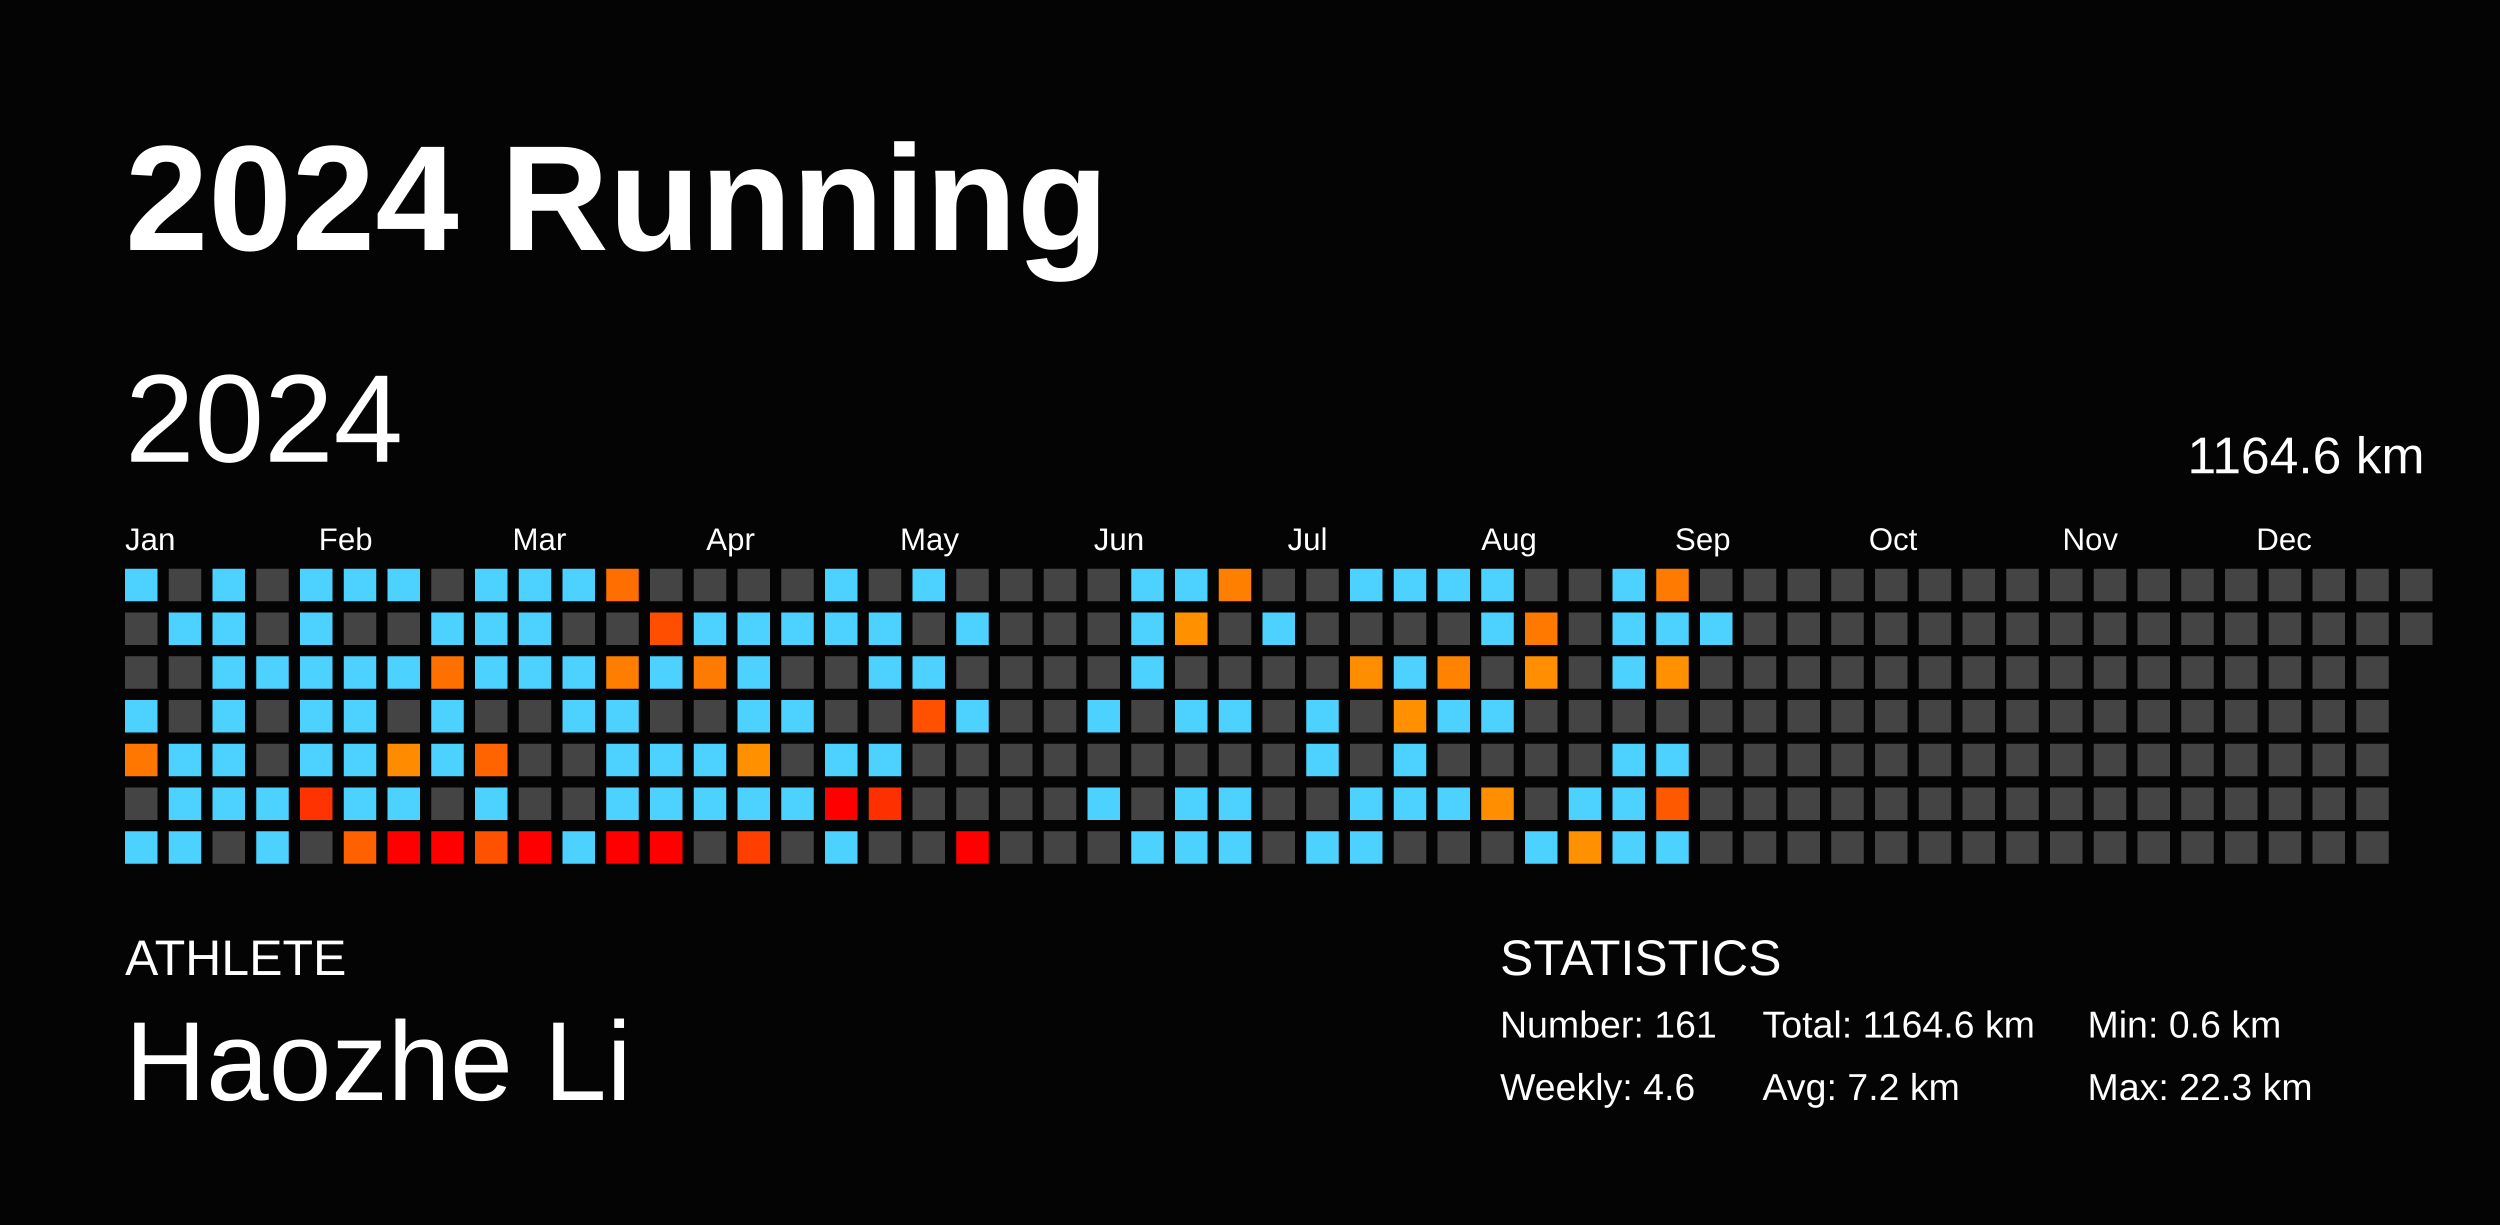
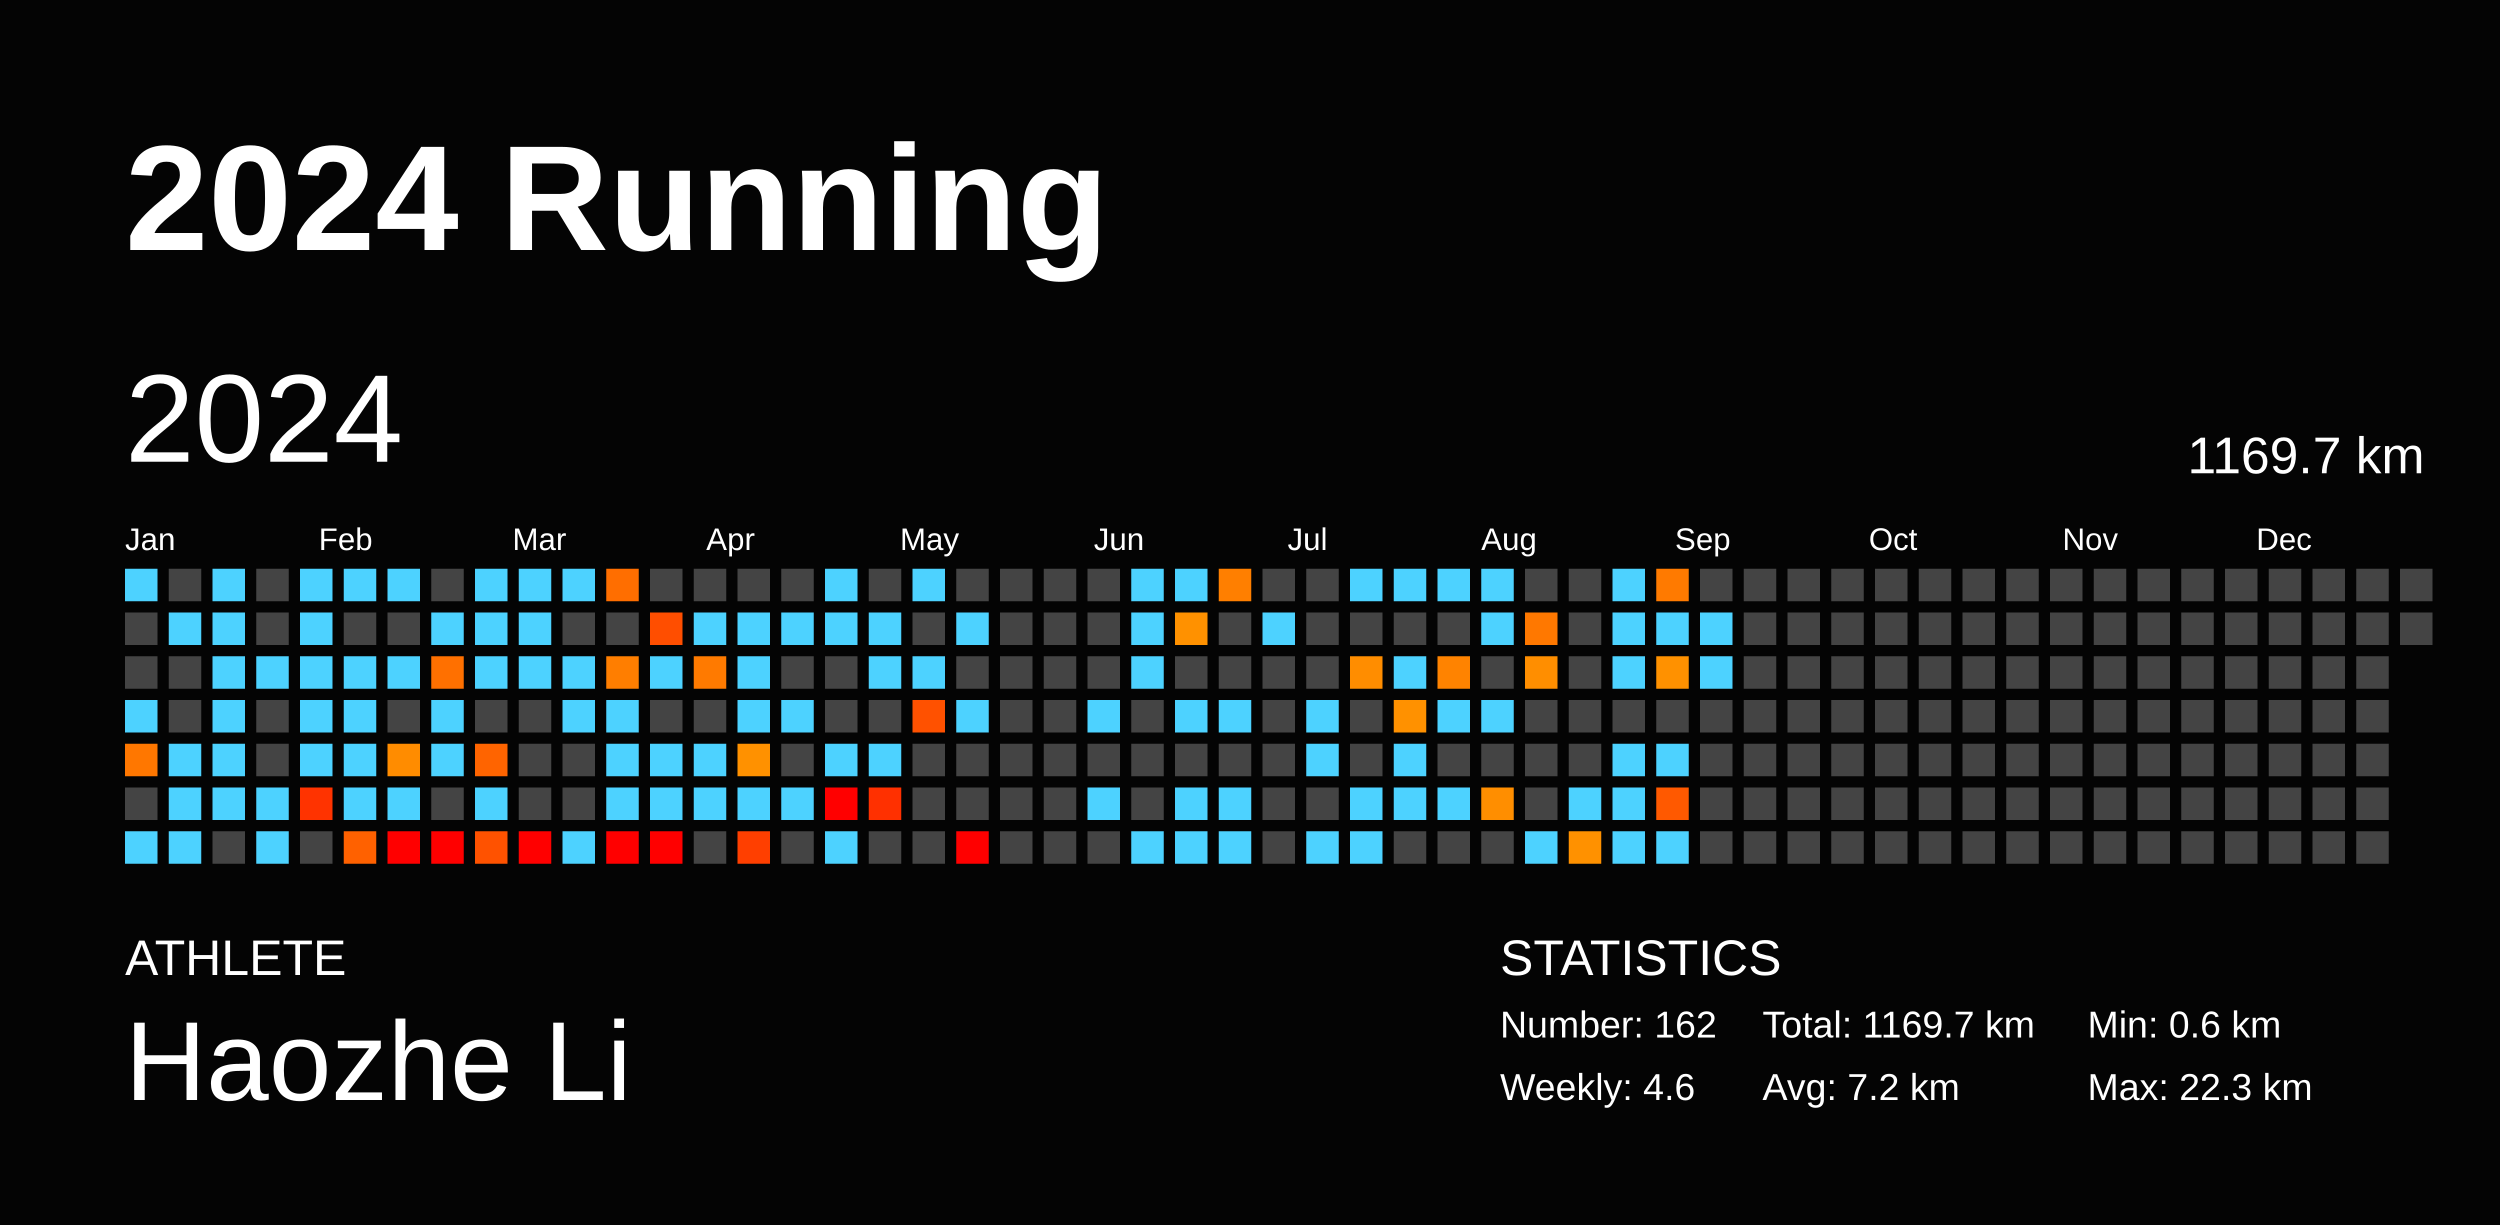
<svg xmlns="http://www.w3.org/2000/svg" baseProfile="full" height="98mm" version="1.1" viewBox="0,0,200,98" width="200mm">
  <defs />
  <rect fill="#040404" height="98" width="200" x="0" y="0" />
  <text fill="#FFFFFF" style="font-size:12px; font-family:Arial; font-weight:bold;" x="10" y="20">2024 Running</text>
  <text fill="#FFFFFF" style="font-size:4px; font-family:Arial" x="10" y="78">ATHLETE</text>
  <text fill="#FFFFFF" style="font-size:9px; font-family:Arial" x="10" y="88">Haozhe Li</text>
  <text fill="#FFFFFF" style="font-size:4px; font-family:Arial" x="120" y="78">STATISTICS</text>
-   <text fill="#FFFFFF" style="font-size:3px; font-family:Arial" x="120" y="83">Number: 161</text>
+   <text fill="#FFFFFF" style="font-size:3px; font-family:Arial" x="120" y="83">Number: 162</text>
  <text fill="#FFFFFF" style="font-size:3px; font-family:Arial" x="120" y="88">Weekly: 4.6</text>
-   <text fill="#FFFFFF" style="font-size:3px; font-family:Arial" x="141" y="83">Total: 1164.6 km</text>
+   <text fill="#FFFFFF" style="font-size:3px; font-family:Arial" x="141" y="83">Total: 1169.7 km</text>
  <text fill="#FFFFFF" style="font-size:3px; font-family:Arial" x="141" y="88">Avg: 7.2 km</text>
  <text fill="#FFFFFF" style="font-size:3px; font-family:Arial" x="167" y="83">Min: 0.6 km</text>
  <text fill="#FFFFFF" style="font-size:3px; font-family:Arial" x="167" y="88">Max: 22.3 km</text>
  <text dominant-baseline="hanging" fill="#FFFFFF" style="font-size:10.0px; font-family:Arial;" x="10" y="30">2024</text>
-   <text dominant-baseline="hanging" fill="#FFFFFF" style="font-size:4.125px; font-family:Arial;" x="175" y="35">1164.6 km</text>
+   <text dominant-baseline="hanging" fill="#FFFFFF" style="font-size:4.125px; font-family:Arial;" x="175" y="35">1169.7 km</text>
  <text fill="#FFFFFF" style="font-size:2.5px; font-family:Arial" x="10.0" y="44">Jan</text>
  <text fill="#FFFFFF" style="font-size:2.5px; font-family:Arial" x="25.5" y="44">Feb</text>
  <text fill="#FFFFFF" style="font-size:2.5px; font-family:Arial" x="41.0" y="44">Mar</text>
  <text fill="#FFFFFF" style="font-size:2.5px; font-family:Arial" x="56.5" y="44">Apr</text>
  <text fill="#FFFFFF" style="font-size:2.5px; font-family:Arial" x="72.0" y="44">May</text>
  <text fill="#FFFFFF" style="font-size:2.5px; font-family:Arial" x="87.5" y="44">Jun</text>
  <text fill="#FFFFFF" style="font-size:2.5px; font-family:Arial" x="103.0" y="44">Jul</text>
  <text fill="#FFFFFF" style="font-size:2.5px; font-family:Arial" x="118.5" y="44">Aug</text>
  <text fill="#FFFFFF" style="font-size:2.5px; font-family:Arial" x="134.0" y="44">Sep</text>
  <text fill="#FFFFFF" style="font-size:2.5px; font-family:Arial" x="149.5" y="44">Oct</text>
  <text fill="#FFFFFF" style="font-size:2.5px; font-family:Arial" x="165.0" y="44">Nov</text>
  <text fill="#FFFFFF" style="font-size:2.5px; font-family:Arial" x="180.5" y="44">Dec</text>
  <rect fill="#4dd2ff" height="2.6" width="2.6" x="10.0" y="45.5" />
  <rect fill="#444444" height="2.6" width="2.6" x="10.0" y="49.0" />
  <rect fill="#444444" height="2.6" width="2.6" x="10.0" y="52.5" />
  <rect fill="#4dd2ff" height="2.6" width="2.6" x="10.0" y="56.0" />
  <rect fill="#ff7700" height="2.6" width="2.6" x="10.0" y="59.5" />
  <rect fill="#444444" height="2.6" width="2.6" x="10.0" y="63.0" />
  <rect fill="#4dd2ff" height="2.6" width="2.6" x="10.0" y="66.5" />
  <rect fill="#444444" height="2.6" width="2.6" x="13.5" y="45.5" />
  <rect fill="#4dd2ff" height="2.6" width="2.6" x="13.5" y="49.0" />
  <rect fill="#444444" height="2.6" width="2.6" x="13.5" y="52.5" />
  <rect fill="#444444" height="2.6" width="2.6" x="13.5" y="56.0" />
  <rect fill="#4dd2ff" height="2.6" width="2.6" x="13.5" y="59.5" />
  <rect fill="#4dd2ff" height="2.6" width="2.6" x="13.5" y="63.0" />
  <rect fill="#4dd2ff" height="2.6" width="2.6" x="13.5" y="66.5" />
  <rect fill="#4dd2ff" height="2.6" width="2.6" x="17.0" y="45.5" />
  <rect fill="#4dd2ff" height="2.6" width="2.6" x="17.0" y="49.0" />
  <rect fill="#4dd2ff" height="2.6" width="2.6" x="17.0" y="52.5" />
  <rect fill="#4dd2ff" height="2.6" width="2.6" x="17.0" y="56.0" />
  <rect fill="#4dd2ff" height="2.6" width="2.6" x="17.0" y="59.5" />
  <rect fill="#4dd2ff" height="2.6" width="2.6" x="17.0" y="63.0" />
  <rect fill="#444444" height="2.6" width="2.6" x="17.0" y="66.5" />
  <rect fill="#444444" height="2.6" width="2.6" x="20.5" y="45.5" />
  <rect fill="#444444" height="2.6" width="2.6" x="20.5" y="49.0" />
  <rect fill="#4dd2ff" height="2.6" width="2.6" x="20.5" y="52.5" />
  <rect fill="#444444" height="2.6" width="2.6" x="20.5" y="56.0" />
  <rect fill="#444444" height="2.6" width="2.6" x="20.5" y="59.5" />
  <rect fill="#4dd2ff" height="2.6" width="2.6" x="20.5" y="63.0" />
  <rect fill="#4dd2ff" height="2.6" width="2.6" x="20.5" y="66.5" />
  <rect fill="#4dd2ff" height="2.6" width="2.6" x="24.0" y="45.5" />
  <rect fill="#4dd2ff" height="2.6" width="2.6" x="24.0" y="49.0" />
  <rect fill="#4dd2ff" height="2.6" width="2.6" x="24.0" y="52.5" />
  <rect fill="#4dd2ff" height="2.6" width="2.6" x="24.0" y="56.0" />
  <rect fill="#4dd2ff" height="2.6" width="2.6" x="24.0" y="59.5" />
  <rect fill="#ff3300" height="2.6" width="2.6" x="24.0" y="63.0" />
  <rect fill="#444444" height="2.6" width="2.6" x="24.0" y="66.5" />
  <rect fill="#4dd2ff" height="2.6" width="2.6" x="27.5" y="45.5" />
  <rect fill="#444444" height="2.6" width="2.6" x="27.5" y="49.0" />
  <rect fill="#4dd2ff" height="2.6" width="2.6" x="27.5" y="52.5" />
  <rect fill="#4dd2ff" height="2.6" width="2.6" x="27.5" y="56.0" />
  <rect fill="#4dd2ff" height="2.6" width="2.6" x="27.5" y="59.5" />
  <rect fill="#4dd2ff" height="2.6" width="2.6" x="27.5" y="63.0" />
  <rect fill="#ff6100" height="2.6" width="2.6" x="27.5" y="66.5" />
  <rect fill="#4dd2ff" height="2.6" width="2.6" x="31.0" y="45.5" />
  <rect fill="#444444" height="2.6" width="2.6" x="31.0" y="49.0" />
  <rect fill="#4dd2ff" height="2.6" width="2.6" x="31.0" y="52.5" />
  <rect fill="#444444" height="2.6" width="2.6" x="31.0" y="56.0" />
  <rect fill="#ff8c00" height="2.6" width="2.6" x="31.0" y="59.5" />
  <rect fill="#4dd2ff" height="2.6" width="2.6" x="31.0" y="63.0" />
  <rect fill="red" height="2.6" width="2.6" x="31.0" y="66.5" />
  <rect fill="#444444" height="2.6" width="2.6" x="34.5" y="45.5" />
  <rect fill="#4dd2ff" height="2.6" width="2.6" x="34.5" y="49.0" />
  <rect fill="#ff7000" height="2.6" width="2.6" x="34.5" y="52.5" />
  <rect fill="#4dd2ff" height="2.6" width="2.6" x="34.5" y="56.0" />
  <rect fill="#4dd2ff" height="2.6" width="2.6" x="34.5" y="59.5" />
  <rect fill="#444444" height="2.6" width="2.6" x="34.5" y="63.0" />
  <rect fill="red" height="2.6" width="2.6" x="34.5" y="66.5" />
  <rect fill="#4dd2ff" height="2.6" width="2.6" x="38.0" y="45.5" />
  <rect fill="#4dd2ff" height="2.6" width="2.6" x="38.0" y="49.0" />
  <rect fill="#4dd2ff" height="2.6" width="2.6" x="38.0" y="52.5" />
  <rect fill="#444444" height="2.6" width="2.6" x="38.0" y="56.0" />
  <rect fill="#ff6400" height="2.6" width="2.6" x="38.0" y="59.5" />
  <rect fill="#4dd2ff" height="2.6" width="2.6" x="38.0" y="63.0" />
  <rect fill="#ff5200" height="2.6" width="2.6" x="38.0" y="66.5" />
  <rect fill="#4dd2ff" height="2.6" width="2.6" x="41.5" y="45.5" />
  <rect fill="#4dd2ff" height="2.6" width="2.6" x="41.5" y="49.0" />
  <rect fill="#4dd2ff" height="2.6" width="2.6" x="41.5" y="52.5" />
  <rect fill="#444444" height="2.6" width="2.6" x="41.5" y="56.0" />
  <rect fill="#444444" height="2.6" width="2.6" x="41.5" y="59.5" />
  <rect fill="#444444" height="2.6" width="2.6" x="41.5" y="63.0" />
  <rect fill="red" height="2.6" width="2.6" x="41.5" y="66.5" />
  <rect fill="#4dd2ff" height="2.6" width="2.6" x="45.0" y="45.5" />
  <rect fill="#444444" height="2.6" width="2.6" x="45.0" y="49.0" />
  <rect fill="#4dd2ff" height="2.6" width="2.6" x="45.0" y="52.5" />
  <rect fill="#4dd2ff" height="2.6" width="2.6" x="45.0" y="56.0" />
  <rect fill="#444444" height="2.6" width="2.6" x="45.0" y="59.5" />
  <rect fill="#444444" height="2.6" width="2.6" x="45.0" y="63.0" />
  <rect fill="#4dd2ff" height="2.6" width="2.6" x="45.0" y="66.5" />
  <rect fill="#ff6e00" height="2.6" width="2.6" x="48.5" y="45.5" />
  <rect fill="#444444" height="2.6" width="2.6" x="48.5" y="49.0" />
  <rect fill="#ff7e00" height="2.6" width="2.6" x="48.5" y="52.5" />
  <rect fill="#4dd2ff" height="2.6" width="2.6" x="48.5" y="56.0" />
  <rect fill="#4dd2ff" height="2.6" width="2.6" x="48.5" y="59.5" />
  <rect fill="#4dd2ff" height="2.6" width="2.6" x="48.5" y="63.0" />
  <rect fill="red" height="2.6" width="2.6" x="48.5" y="66.5" />
  <rect fill="#444444" height="2.6" width="2.6" x="52.0" y="45.5" />
  <rect fill="#ff4e00" height="2.6" width="2.6" x="52.0" y="49.0" />
  <rect fill="#4dd2ff" height="2.6" width="2.6" x="52.0" y="52.5" />
  <rect fill="#444444" height="2.6" width="2.6" x="52.0" y="56.0" />
  <rect fill="#4dd2ff" height="2.6" width="2.6" x="52.0" y="59.5" />
  <rect fill="#4dd2ff" height="2.6" width="2.6" x="52.0" y="63.0" />
  <rect fill="red" height="2.6" width="2.6" x="52.0" y="66.5" />
  <rect fill="#444444" height="2.6" width="2.6" x="55.5" y="45.5" />
  <rect fill="#4dd2ff" height="2.6" width="2.6" x="55.5" y="49.0" />
  <rect fill="#ff7a00" height="2.6" width="2.6" x="55.5" y="52.5" />
  <rect fill="#444444" height="2.6" width="2.6" x="55.5" y="56.0" />
  <rect fill="#4dd2ff" height="2.6" width="2.6" x="55.5" y="59.5" />
  <rect fill="#4dd2ff" height="2.6" width="2.6" x="55.5" y="63.0" />
  <rect fill="#444444" height="2.6" width="2.6" x="55.5" y="66.5" />
  <rect fill="#444444" height="2.6" width="2.6" x="59.0" y="45.5" />
  <rect fill="#4dd2ff" height="2.6" width="2.6" x="59.0" y="49.0" />
  <rect fill="#4dd2ff" height="2.6" width="2.6" x="59.0" y="52.5" />
  <rect fill="#4dd2ff" height="2.6" width="2.6" x="59.0" y="56.0" />
  <rect fill="#ff9100" height="2.6" width="2.6" x="59.0" y="59.5" />
  <rect fill="#4dd2ff" height="2.6" width="2.6" x="59.0" y="63.0" />
  <rect fill="#ff3f00" height="2.6" width="2.6" x="59.0" y="66.5" />
  <rect fill="#444444" height="2.6" width="2.6" x="62.5" y="45.5" />
  <rect fill="#4dd2ff" height="2.6" width="2.6" x="62.5" y="49.0" />
  <rect fill="#444444" height="2.6" width="2.6" x="62.5" y="52.5" />
  <rect fill="#4dd2ff" height="2.6" width="2.6" x="62.5" y="56.0" />
  <rect fill="#444444" height="2.6" width="2.6" x="62.5" y="59.5" />
  <rect fill="#4dd2ff" height="2.6" width="2.6" x="62.5" y="63.0" />
  <rect fill="#444444" height="2.6" width="2.6" x="62.5" y="66.5" />
  <rect fill="#4dd2ff" height="2.6" width="2.6" x="66.0" y="45.5" />
  <rect fill="#4dd2ff" height="2.6" width="2.6" x="66.0" y="49.0" />
  <rect fill="#444444" height="2.6" width="2.6" x="66.0" y="52.5" />
  <rect fill="#444444" height="2.6" width="2.6" x="66.0" y="56.0" />
  <rect fill="#4dd2ff" height="2.6" width="2.6" x="66.0" y="59.5" />
  <rect fill="red" height="2.6" width="2.6" x="66.0" y="63.0" />
  <rect fill="#4dd2ff" height="2.6" width="2.6" x="66.0" y="66.5" />
  <rect fill="#444444" height="2.6" width="2.6" x="69.5" y="45.5" />
  <rect fill="#4dd2ff" height="2.6" width="2.6" x="69.5" y="49.0" />
  <rect fill="#4dd2ff" height="2.6" width="2.6" x="69.5" y="52.5" />
  <rect fill="#444444" height="2.6" width="2.6" x="69.5" y="56.0" />
  <rect fill="#4dd2ff" height="2.6" width="2.6" x="69.5" y="59.5" />
  <rect fill="#ff3000" height="2.6" width="2.6" x="69.5" y="63.0" />
  <rect fill="#444444" height="2.6" width="2.6" x="69.5" y="66.5" />
  <rect fill="#4dd2ff" height="2.6" width="2.6" x="73.0" y="45.5" />
  <rect fill="#444444" height="2.6" width="2.6" x="73.0" y="49.0" />
  <rect fill="#4dd2ff" height="2.6" width="2.6" x="73.0" y="52.5" />
  <rect fill="#ff5100" height="2.6" width="2.6" x="73.0" y="56.0" />
  <rect fill="#444444" height="2.6" width="2.6" x="73.0" y="59.5" />
  <rect fill="#444444" height="2.6" width="2.6" x="73.0" y="63.0" />
  <rect fill="#444444" height="2.6" width="2.6" x="73.0" y="66.5" />
  <rect fill="#444444" height="2.6" width="2.6" x="76.5" y="45.5" />
  <rect fill="#4dd2ff" height="2.6" width="2.6" x="76.5" y="49.0" />
  <rect fill="#444444" height="2.6" width="2.6" x="76.5" y="52.5" />
  <rect fill="#4dd2ff" height="2.6" width="2.6" x="76.5" y="56.0" />
  <rect fill="#444444" height="2.6" width="2.6" x="76.5" y="59.5" />
  <rect fill="#444444" height="2.6" width="2.6" x="76.5" y="63.0" />
  <rect fill="red" height="2.6" width="2.6" x="76.5" y="66.5" />
  <rect fill="#444444" height="2.6" width="2.6" x="80.0" y="45.5" />
  <rect fill="#444444" height="2.6" width="2.6" x="80.0" y="49.0" />
  <rect fill="#444444" height="2.6" width="2.6" x="80.0" y="52.5" />
  <rect fill="#444444" height="2.6" width="2.6" x="80.0" y="56.0" />
  <rect fill="#444444" height="2.6" width="2.6" x="80.0" y="59.5" />
  <rect fill="#444444" height="2.6" width="2.6" x="80.0" y="63.0" />
  <rect fill="#444444" height="2.6" width="2.6" x="80.0" y="66.5" />
  <rect fill="#444444" height="2.6" width="2.6" x="83.5" y="45.5" />
  <rect fill="#444444" height="2.6" width="2.6" x="83.5" y="49.0" />
  <rect fill="#444444" height="2.6" width="2.6" x="83.5" y="52.5" />
  <rect fill="#444444" height="2.6" width="2.6" x="83.5" y="56.0" />
  <rect fill="#444444" height="2.6" width="2.6" x="83.5" y="59.5" />
  <rect fill="#444444" height="2.6" width="2.6" x="83.5" y="63.0" />
  <rect fill="#444444" height="2.6" width="2.6" x="83.5" y="66.5" />
  <rect fill="#444444" height="2.6" width="2.6" x="87.0" y="45.5" />
  <rect fill="#444444" height="2.6" width="2.6" x="87.0" y="49.0" />
  <rect fill="#444444" height="2.6" width="2.6" x="87.0" y="52.5" />
  <rect fill="#4dd2ff" height="2.6" width="2.6" x="87.0" y="56.0" />
  <rect fill="#444444" height="2.6" width="2.6" x="87.0" y="59.5" />
  <rect fill="#4dd2ff" height="2.6" width="2.6" x="87.0" y="63.0" />
  <rect fill="#444444" height="2.6" width="2.6" x="87.0" y="66.5" />
  <rect fill="#4dd2ff" height="2.6" width="2.6" x="90.5" y="45.5" />
  <rect fill="#4dd2ff" height="2.6" width="2.6" x="90.5" y="49.0" />
  <rect fill="#4dd2ff" height="2.6" width="2.6" x="90.5" y="52.5" />
  <rect fill="#444444" height="2.6" width="2.6" x="90.5" y="56.0" />
  <rect fill="#444444" height="2.6" width="2.6" x="90.5" y="59.5" />
  <rect fill="#444444" height="2.6" width="2.6" x="90.5" y="63.0" />
  <rect fill="#4dd2ff" height="2.6" width="2.6" x="90.5" y="66.5" />
  <rect fill="#4dd2ff" height="2.6" width="2.6" x="94.0" y="45.5" />
  <rect fill="#ff9100" height="2.6" width="2.6" x="94.0" y="49.0" />
  <rect fill="#444444" height="2.6" width="2.6" x="94.0" y="52.5" />
  <rect fill="#4dd2ff" height="2.6" width="2.6" x="94.0" y="56.0" />
  <rect fill="#444444" height="2.6" width="2.6" x="94.0" y="59.5" />
  <rect fill="#4dd2ff" height="2.6" width="2.6" x="94.0" y="63.0" />
  <rect fill="#4dd2ff" height="2.6" width="2.6" x="94.0" y="66.5" />
  <rect fill="#ff7f00" height="2.6" width="2.6" x="97.5" y="45.5" />
  <rect fill="#444444" height="2.6" width="2.6" x="97.5" y="49.0" />
  <rect fill="#444444" height="2.6" width="2.6" x="97.5" y="52.5" />
  <rect fill="#4dd2ff" height="2.6" width="2.6" x="97.5" y="56.0" />
  <rect fill="#444444" height="2.6" width="2.6" x="97.5" y="59.5" />
  <rect fill="#4dd2ff" height="2.6" width="2.6" x="97.5" y="63.0" />
  <rect fill="#4dd2ff" height="2.6" width="2.6" x="97.5" y="66.5" />
  <rect fill="#444444" height="2.6" width="2.6" x="101.0" y="45.5" />
  <rect fill="#4dd2ff" height="2.6" width="2.6" x="101.0" y="49.0" />
  <rect fill="#444444" height="2.6" width="2.6" x="101.0" y="52.5" />
  <rect fill="#444444" height="2.6" width="2.6" x="101.0" y="56.0" />
  <rect fill="#444444" height="2.6" width="2.6" x="101.0" y="59.5" />
  <rect fill="#444444" height="2.6" width="2.6" x="101.0" y="63.0" />
  <rect fill="#444444" height="2.6" width="2.6" x="101.0" y="66.5" />
  <rect fill="#444444" height="2.6" width="2.6" x="104.5" y="45.5" />
  <rect fill="#444444" height="2.6" width="2.6" x="104.5" y="49.0" />
  <rect fill="#444444" height="2.6" width="2.6" x="104.5" y="52.5" />
  <rect fill="#4dd2ff" height="2.6" width="2.6" x="104.5" y="56.0" />
  <rect fill="#4dd2ff" height="2.6" width="2.6" x="104.5" y="59.5" />
  <rect fill="#444444" height="2.6" width="2.6" x="104.5" y="63.0" />
  <rect fill="#4dd2ff" height="2.6" width="2.6" x="104.5" y="66.5" />
  <rect fill="#4dd2ff" height="2.6" width="2.6" x="108.0" y="45.5" />
  <rect fill="#444444" height="2.6" width="2.6" x="108.0" y="49.0" />
  <rect fill="#ff8d00" height="2.6" width="2.6" x="108.0" y="52.5" />
  <rect fill="#444444" height="2.6" width="2.6" x="108.0" y="56.0" />
  <rect fill="#444444" height="2.6" width="2.6" x="108.0" y="59.5" />
  <rect fill="#4dd2ff" height="2.6" width="2.6" x="108.0" y="63.0" />
  <rect fill="#4dd2ff" height="2.6" width="2.6" x="108.0" y="66.5" />
  <rect fill="#4dd2ff" height="2.6" width="2.6" x="111.5" y="45.5" />
  <rect fill="#444444" height="2.6" width="2.6" x="111.5" y="49.0" />
  <rect fill="#4dd2ff" height="2.6" width="2.6" x="111.5" y="52.5" />
  <rect fill="#ff9100" height="2.6" width="2.6" x="111.5" y="56.0" />
  <rect fill="#4dd2ff" height="2.6" width="2.6" x="111.5" y="59.5" />
  <rect fill="#4dd2ff" height="2.6" width="2.6" x="111.5" y="63.0" />
  <rect fill="#444444" height="2.6" width="2.6" x="111.5" y="66.5" />
  <rect fill="#4dd2ff" height="2.6" width="2.6" x="115.0" y="45.5" />
  <rect fill="#444444" height="2.6" width="2.6" x="115.0" y="49.0" />
  <rect fill="#ff8300" height="2.6" width="2.6" x="115.0" y="52.5" />
  <rect fill="#4dd2ff" height="2.6" width="2.6" x="115.0" y="56.0" />
  <rect fill="#444444" height="2.6" width="2.6" x="115.0" y="59.5" />
  <rect fill="#4dd2ff" height="2.6" width="2.6" x="115.0" y="63.0" />
  <rect fill="#444444" height="2.6" width="2.6" x="115.0" y="66.5" />
  <rect fill="#4dd2ff" height="2.6" width="2.6" x="118.5" y="45.5" />
  <rect fill="#4dd2ff" height="2.6" width="2.6" x="118.5" y="49.0" />
  <rect fill="#444444" height="2.6" width="2.6" x="118.5" y="52.5" />
  <rect fill="#4dd2ff" height="2.6" width="2.6" x="118.5" y="56.0" />
  <rect fill="#444444" height="2.6" width="2.6" x="118.5" y="59.5" />
  <rect fill="#ff8e00" height="2.6" width="2.6" x="118.5" y="63.0" />
  <rect fill="#444444" height="2.6" width="2.6" x="118.5" y="66.5" />
  <rect fill="#444444" height="2.6" width="2.6" x="122.0" y="45.5" />
  <rect fill="#ff7800" height="2.6" width="2.6" x="122.0" y="49.0" />
  <rect fill="#ff8e00" height="2.6" width="2.6" x="122.0" y="52.5" />
  <rect fill="#444444" height="2.6" width="2.6" x="122.0" y="56.0" />
  <rect fill="#444444" height="2.6" width="2.6" x="122.0" y="59.5" />
  <rect fill="#444444" height="2.6" width="2.6" x="122.0" y="63.0" />
  <rect fill="#4dd2ff" height="2.6" width="2.6" x="122.0" y="66.5" />
  <rect fill="#444444" height="2.6" width="2.6" x="125.5" y="45.5" />
  <rect fill="#444444" height="2.6" width="2.6" x="125.5" y="49.0" />
  <rect fill="#444444" height="2.6" width="2.6" x="125.5" y="52.5" />
  <rect fill="#444444" height="2.6" width="2.6" x="125.5" y="56.0" />
  <rect fill="#444444" height="2.6" width="2.6" x="125.5" y="59.5" />
  <rect fill="#4dd2ff" height="2.6" width="2.6" x="125.5" y="63.0" />
  <rect fill="#ff9100" height="2.6" width="2.6" x="125.5" y="66.5" />
  <rect fill="#4dd2ff" height="2.6" width="2.6" x="129.0" y="45.5" />
  <rect fill="#4dd2ff" height="2.6" width="2.6" x="129.0" y="49.0" />
  <rect fill="#4dd2ff" height="2.6" width="2.6" x="129.0" y="52.5" />
  <rect fill="#444444" height="2.6" width="2.6" x="129.0" y="56.0" />
  <rect fill="#4dd2ff" height="2.6" width="2.6" x="129.0" y="59.5" />
  <rect fill="#4dd2ff" height="2.6" width="2.6" x="129.0" y="63.0" />
  <rect fill="#4dd2ff" height="2.6" width="2.6" x="129.0" y="66.5" />
  <rect fill="#ff7a00" height="2.6" width="2.6" x="132.5" y="45.5" />
  <rect fill="#4dd2ff" height="2.6" width="2.6" x="132.5" y="49.0" />
  <rect fill="#ff9100" height="2.6" width="2.6" x="132.5" y="52.5" />
  <rect fill="#444444" height="2.6" width="2.6" x="132.5" y="56.0" />
  <rect fill="#4dd2ff" height="2.6" width="2.6" x="132.5" y="59.5" />
  <rect fill="#ff5900" height="2.6" width="2.6" x="132.5" y="63.0" />
  <rect fill="#4dd2ff" height="2.6" width="2.6" x="132.5" y="66.5" />
  <rect fill="#444444" height="2.6" width="2.6" x="136.0" y="45.5" />
  <rect fill="#4dd2ff" height="2.6" width="2.6" x="136.0" y="49.0" />
-   <rect fill="#444444" height="2.6" width="2.6" x="136.0" y="52.5" />
+   <rect fill="#4dd2ff" height="2.6" width="2.6" x="136.0" y="52.5" />
  <rect fill="#444444" height="2.6" width="2.6" x="136.0" y="56.0" />
  <rect fill="#444444" height="2.6" width="2.6" x="136.0" y="59.5" />
  <rect fill="#444444" height="2.6" width="2.6" x="136.0" y="63.0" />
  <rect fill="#444444" height="2.6" width="2.6" x="136.0" y="66.5" />
  <rect fill="#444444" height="2.6" width="2.6" x="139.5" y="45.5" />
  <rect fill="#444444" height="2.6" width="2.6" x="139.5" y="49.0" />
  <rect fill="#444444" height="2.6" width="2.6" x="139.5" y="52.5" />
  <rect fill="#444444" height="2.6" width="2.6" x="139.5" y="56.0" />
  <rect fill="#444444" height="2.6" width="2.6" x="139.5" y="59.5" />
  <rect fill="#444444" height="2.6" width="2.6" x="139.5" y="63.0" />
  <rect fill="#444444" height="2.6" width="2.6" x="139.5" y="66.5" />
  <rect fill="#444444" height="2.6" width="2.6" x="143.0" y="45.5" />
  <rect fill="#444444" height="2.6" width="2.6" x="143.0" y="49.0" />
  <rect fill="#444444" height="2.6" width="2.6" x="143.0" y="52.5" />
  <rect fill="#444444" height="2.6" width="2.6" x="143.0" y="56.0" />
  <rect fill="#444444" height="2.6" width="2.6" x="143.0" y="59.5" />
  <rect fill="#444444" height="2.6" width="2.6" x="143.0" y="63.0" />
  <rect fill="#444444" height="2.6" width="2.6" x="143.0" y="66.5" />
  <rect fill="#444444" height="2.6" width="2.6" x="146.5" y="45.5" />
  <rect fill="#444444" height="2.6" width="2.6" x="146.5" y="49.0" />
  <rect fill="#444444" height="2.6" width="2.6" x="146.5" y="52.5" />
  <rect fill="#444444" height="2.6" width="2.6" x="146.5" y="56.0" />
  <rect fill="#444444" height="2.6" width="2.6" x="146.5" y="59.5" />
  <rect fill="#444444" height="2.6" width="2.6" x="146.5" y="63.0" />
  <rect fill="#444444" height="2.6" width="2.6" x="146.5" y="66.5" />
  <rect fill="#444444" height="2.6" width="2.6" x="150.0" y="45.5" />
  <rect fill="#444444" height="2.6" width="2.6" x="150.0" y="49.0" />
  <rect fill="#444444" height="2.6" width="2.6" x="150.0" y="52.5" />
  <rect fill="#444444" height="2.6" width="2.6" x="150.0" y="56.0" />
  <rect fill="#444444" height="2.6" width="2.6" x="150.0" y="59.5" />
  <rect fill="#444444" height="2.6" width="2.6" x="150.0" y="63.0" />
  <rect fill="#444444" height="2.6" width="2.6" x="150.0" y="66.5" />
  <rect fill="#444444" height="2.6" width="2.6" x="153.5" y="45.5" />
  <rect fill="#444444" height="2.6" width="2.6" x="153.5" y="49.0" />
  <rect fill="#444444" height="2.6" width="2.6" x="153.5" y="52.5" />
  <rect fill="#444444" height="2.6" width="2.6" x="153.5" y="56.0" />
  <rect fill="#444444" height="2.6" width="2.6" x="153.5" y="59.5" />
  <rect fill="#444444" height="2.6" width="2.6" x="153.5" y="63.0" />
  <rect fill="#444444" height="2.6" width="2.6" x="153.5" y="66.5" />
  <rect fill="#444444" height="2.6" width="2.6" x="157.0" y="45.5" />
  <rect fill="#444444" height="2.6" width="2.6" x="157.0" y="49.0" />
  <rect fill="#444444" height="2.6" width="2.6" x="157.0" y="52.5" />
  <rect fill="#444444" height="2.6" width="2.6" x="157.0" y="56.0" />
  <rect fill="#444444" height="2.6" width="2.6" x="157.0" y="59.5" />
  <rect fill="#444444" height="2.6" width="2.6" x="157.0" y="63.0" />
  <rect fill="#444444" height="2.6" width="2.6" x="157.0" y="66.5" />
  <rect fill="#444444" height="2.6" width="2.6" x="160.5" y="45.5" />
  <rect fill="#444444" height="2.6" width="2.6" x="160.5" y="49.0" />
  <rect fill="#444444" height="2.6" width="2.6" x="160.5" y="52.5" />
  <rect fill="#444444" height="2.6" width="2.6" x="160.5" y="56.0" />
  <rect fill="#444444" height="2.6" width="2.6" x="160.5" y="59.5" />
  <rect fill="#444444" height="2.6" width="2.6" x="160.5" y="63.0" />
  <rect fill="#444444" height="2.6" width="2.6" x="160.5" y="66.5" />
  <rect fill="#444444" height="2.6" width="2.6" x="164.0" y="45.5" />
  <rect fill="#444444" height="2.6" width="2.6" x="164.0" y="49.0" />
  <rect fill="#444444" height="2.6" width="2.6" x="164.0" y="52.5" />
  <rect fill="#444444" height="2.6" width="2.6" x="164.0" y="56.0" />
  <rect fill="#444444" height="2.6" width="2.6" x="164.0" y="59.5" />
  <rect fill="#444444" height="2.6" width="2.6" x="164.0" y="63.0" />
  <rect fill="#444444" height="2.6" width="2.6" x="164.0" y="66.5" />
  <rect fill="#444444" height="2.6" width="2.6" x="167.5" y="45.5" />
  <rect fill="#444444" height="2.6" width="2.6" x="167.5" y="49.0" />
  <rect fill="#444444" height="2.6" width="2.6" x="167.5" y="52.5" />
  <rect fill="#444444" height="2.6" width="2.6" x="167.5" y="56.0" />
  <rect fill="#444444" height="2.6" width="2.6" x="167.5" y="59.5" />
  <rect fill="#444444" height="2.6" width="2.6" x="167.5" y="63.0" />
  <rect fill="#444444" height="2.6" width="2.6" x="167.5" y="66.5" />
  <rect fill="#444444" height="2.6" width="2.6" x="171.0" y="45.5" />
  <rect fill="#444444" height="2.6" width="2.6" x="171.0" y="49.0" />
  <rect fill="#444444" height="2.6" width="2.6" x="171.0" y="52.5" />
  <rect fill="#444444" height="2.6" width="2.6" x="171.0" y="56.0" />
  <rect fill="#444444" height="2.6" width="2.6" x="171.0" y="59.5" />
  <rect fill="#444444" height="2.6" width="2.6" x="171.0" y="63.0" />
  <rect fill="#444444" height="2.6" width="2.6" x="171.0" y="66.5" />
  <rect fill="#444444" height="2.6" width="2.6" x="174.5" y="45.5" />
  <rect fill="#444444" height="2.6" width="2.6" x="174.5" y="49.0" />
  <rect fill="#444444" height="2.6" width="2.6" x="174.5" y="52.5" />
  <rect fill="#444444" height="2.6" width="2.6" x="174.5" y="56.0" />
  <rect fill="#444444" height="2.6" width="2.6" x="174.5" y="59.5" />
  <rect fill="#444444" height="2.6" width="2.6" x="174.5" y="63.0" />
  <rect fill="#444444" height="2.6" width="2.6" x="174.5" y="66.5" />
  <rect fill="#444444" height="2.6" width="2.6" x="178.0" y="45.5" />
  <rect fill="#444444" height="2.6" width="2.6" x="178.0" y="49.0" />
  <rect fill="#444444" height="2.6" width="2.6" x="178.0" y="52.5" />
  <rect fill="#444444" height="2.6" width="2.6" x="178.0" y="56.0" />
  <rect fill="#444444" height="2.6" width="2.6" x="178.0" y="59.5" />
  <rect fill="#444444" height="2.6" width="2.6" x="178.0" y="63.0" />
  <rect fill="#444444" height="2.6" width="2.6" x="178.0" y="66.5" />
  <rect fill="#444444" height="2.6" width="2.6" x="181.5" y="45.5" />
  <rect fill="#444444" height="2.6" width="2.6" x="181.5" y="49.0" />
  <rect fill="#444444" height="2.6" width="2.6" x="181.5" y="52.5" />
  <rect fill="#444444" height="2.6" width="2.6" x="181.5" y="56.0" />
  <rect fill="#444444" height="2.6" width="2.6" x="181.5" y="59.5" />
  <rect fill="#444444" height="2.6" width="2.6" x="181.5" y="63.0" />
  <rect fill="#444444" height="2.6" width="2.6" x="181.5" y="66.5" />
  <rect fill="#444444" height="2.6" width="2.6" x="185.0" y="45.5" />
  <rect fill="#444444" height="2.6" width="2.6" x="185.0" y="49.0" />
  <rect fill="#444444" height="2.6" width="2.6" x="185.0" y="52.5" />
  <rect fill="#444444" height="2.6" width="2.6" x="185.0" y="56.0" />
  <rect fill="#444444" height="2.6" width="2.6" x="185.0" y="59.5" />
  <rect fill="#444444" height="2.6" width="2.6" x="185.0" y="63.0" />
  <rect fill="#444444" height="2.6" width="2.6" x="185.0" y="66.5" />
  <rect fill="#444444" height="2.6" width="2.6" x="188.5" y="45.5" />
  <rect fill="#444444" height="2.6" width="2.6" x="188.5" y="49.0" />
  <rect fill="#444444" height="2.6" width="2.6" x="188.5" y="52.5" />
  <rect fill="#444444" height="2.6" width="2.6" x="188.5" y="56.0" />
  <rect fill="#444444" height="2.6" width="2.6" x="188.5" y="59.5" />
  <rect fill="#444444" height="2.6" width="2.6" x="188.5" y="63.0" />
  <rect fill="#444444" height="2.6" width="2.6" x="188.5" y="66.5" />
  <rect fill="#444444" height="2.6" width="2.6" x="192.0" y="45.5" />
  <rect fill="#444444" height="2.6" width="2.6" x="192.0" y="49.0" />
</svg>
